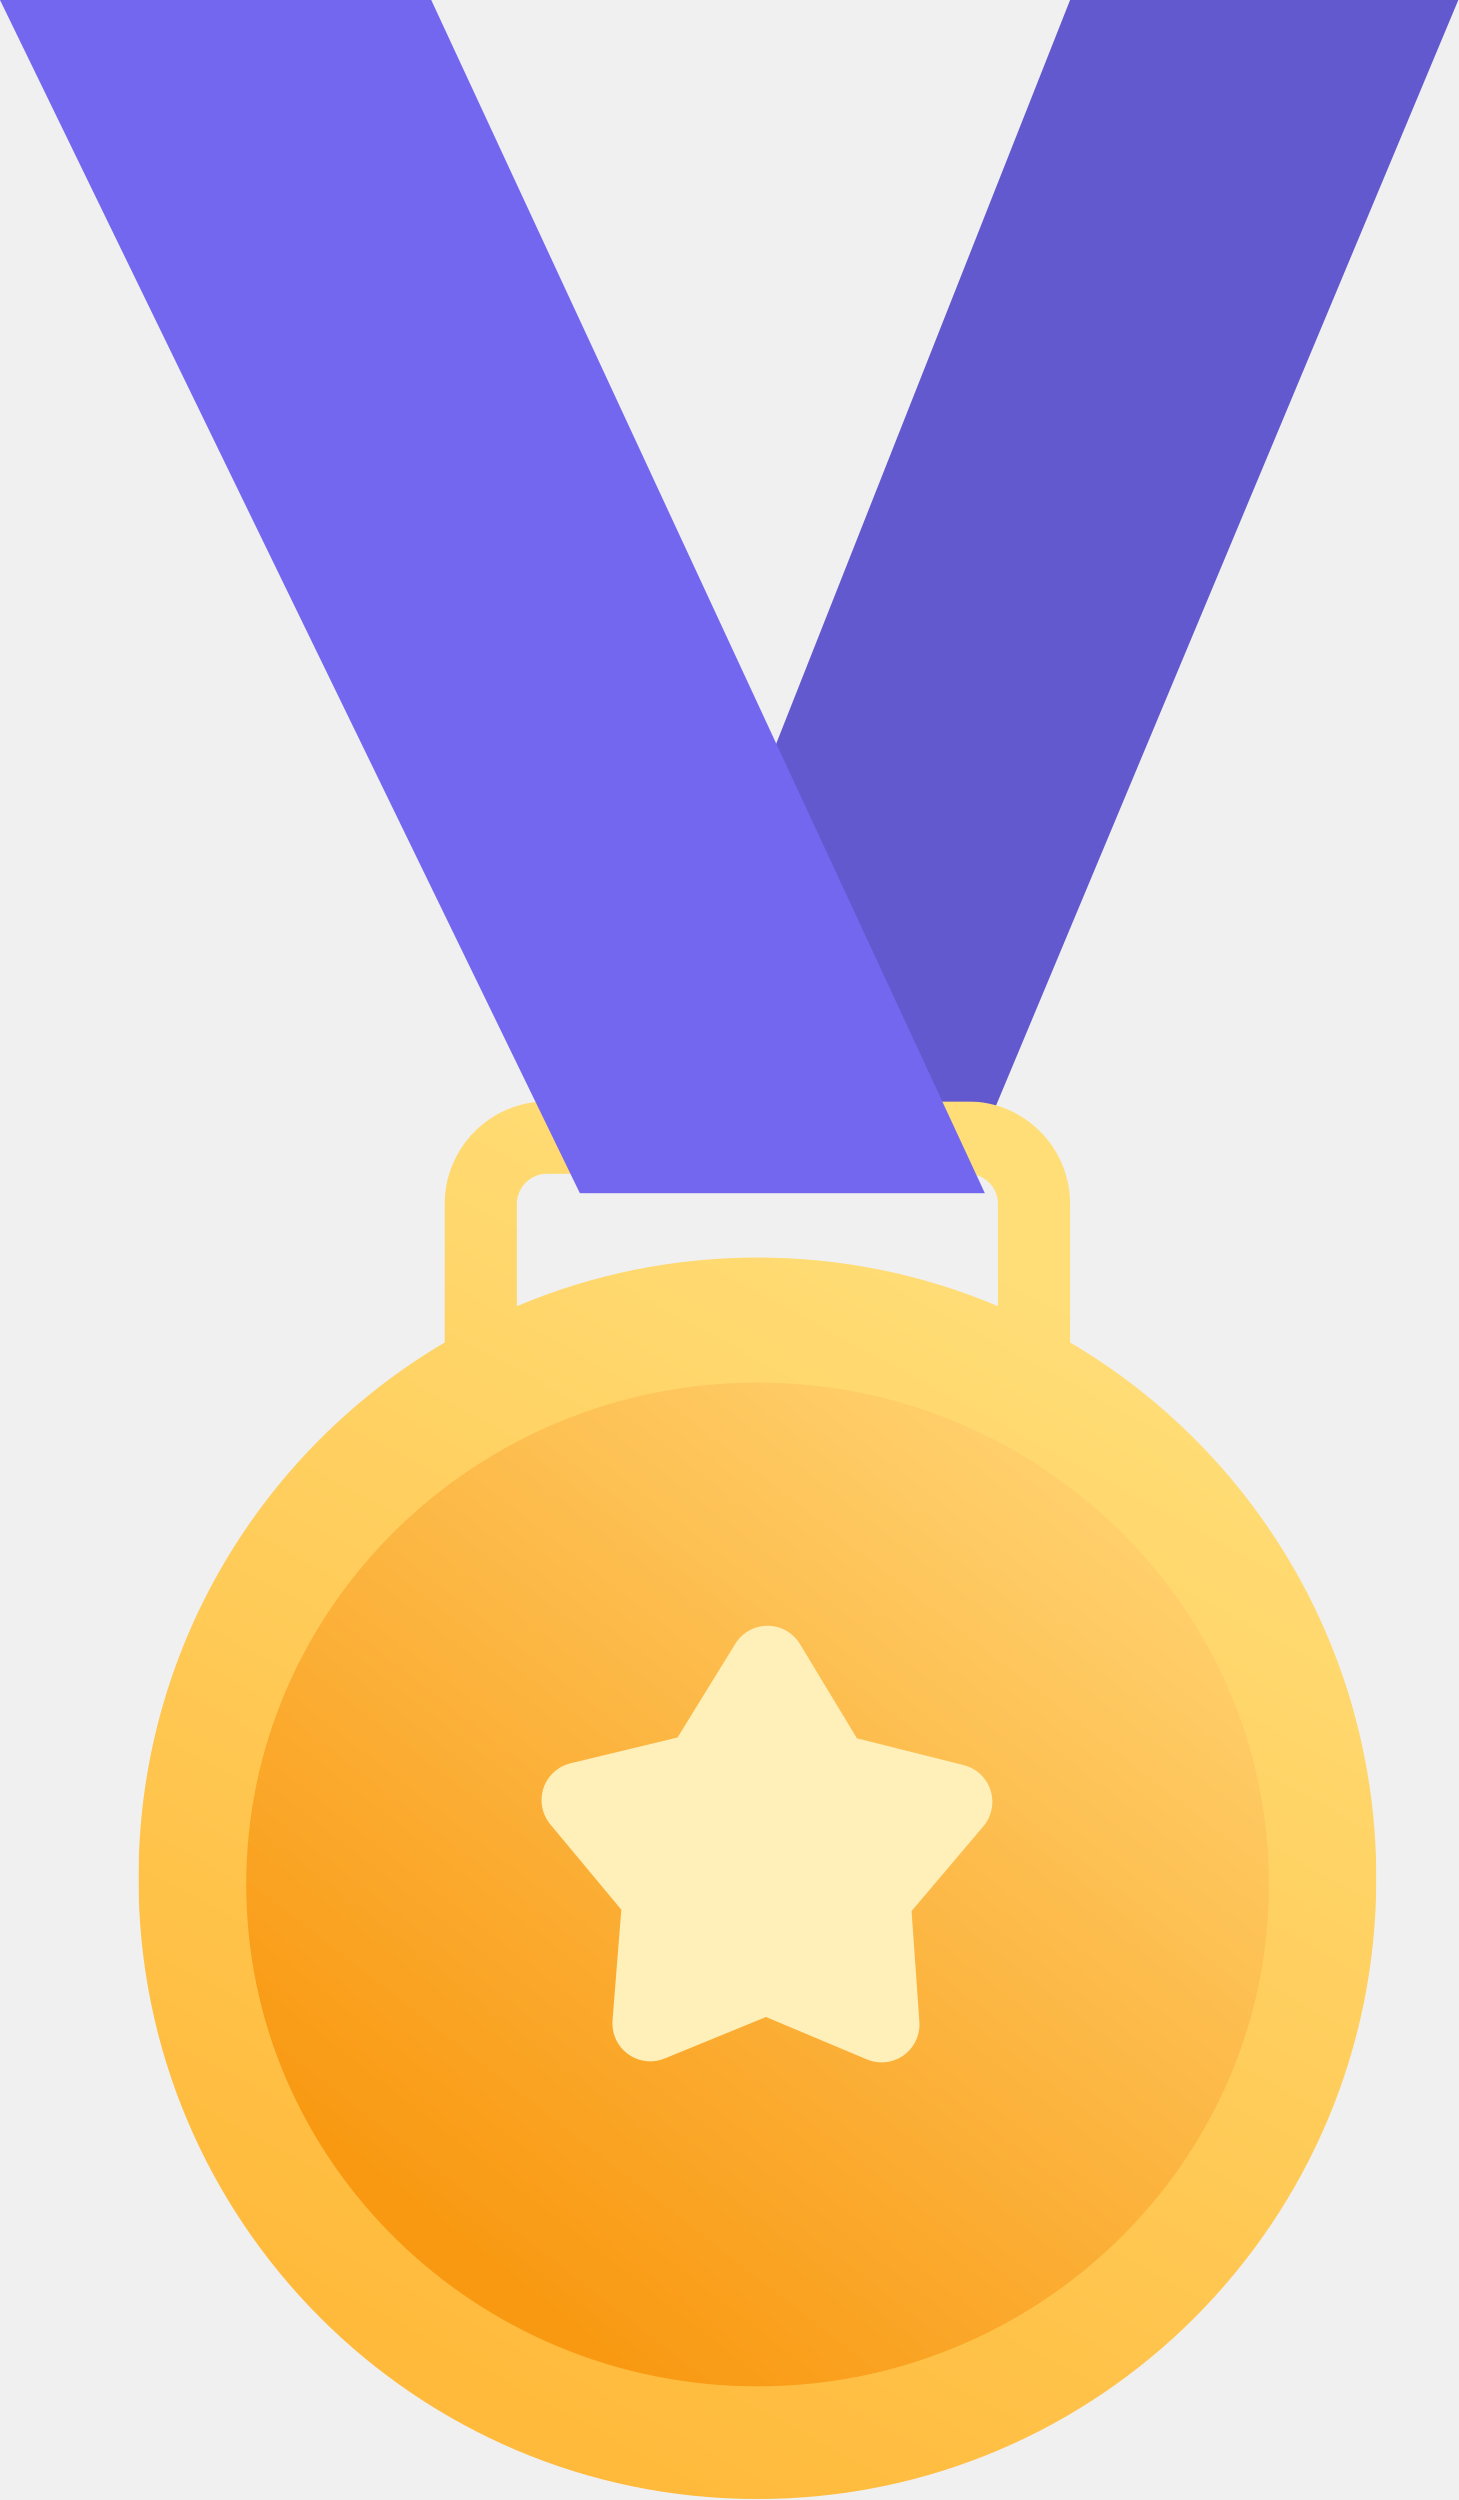
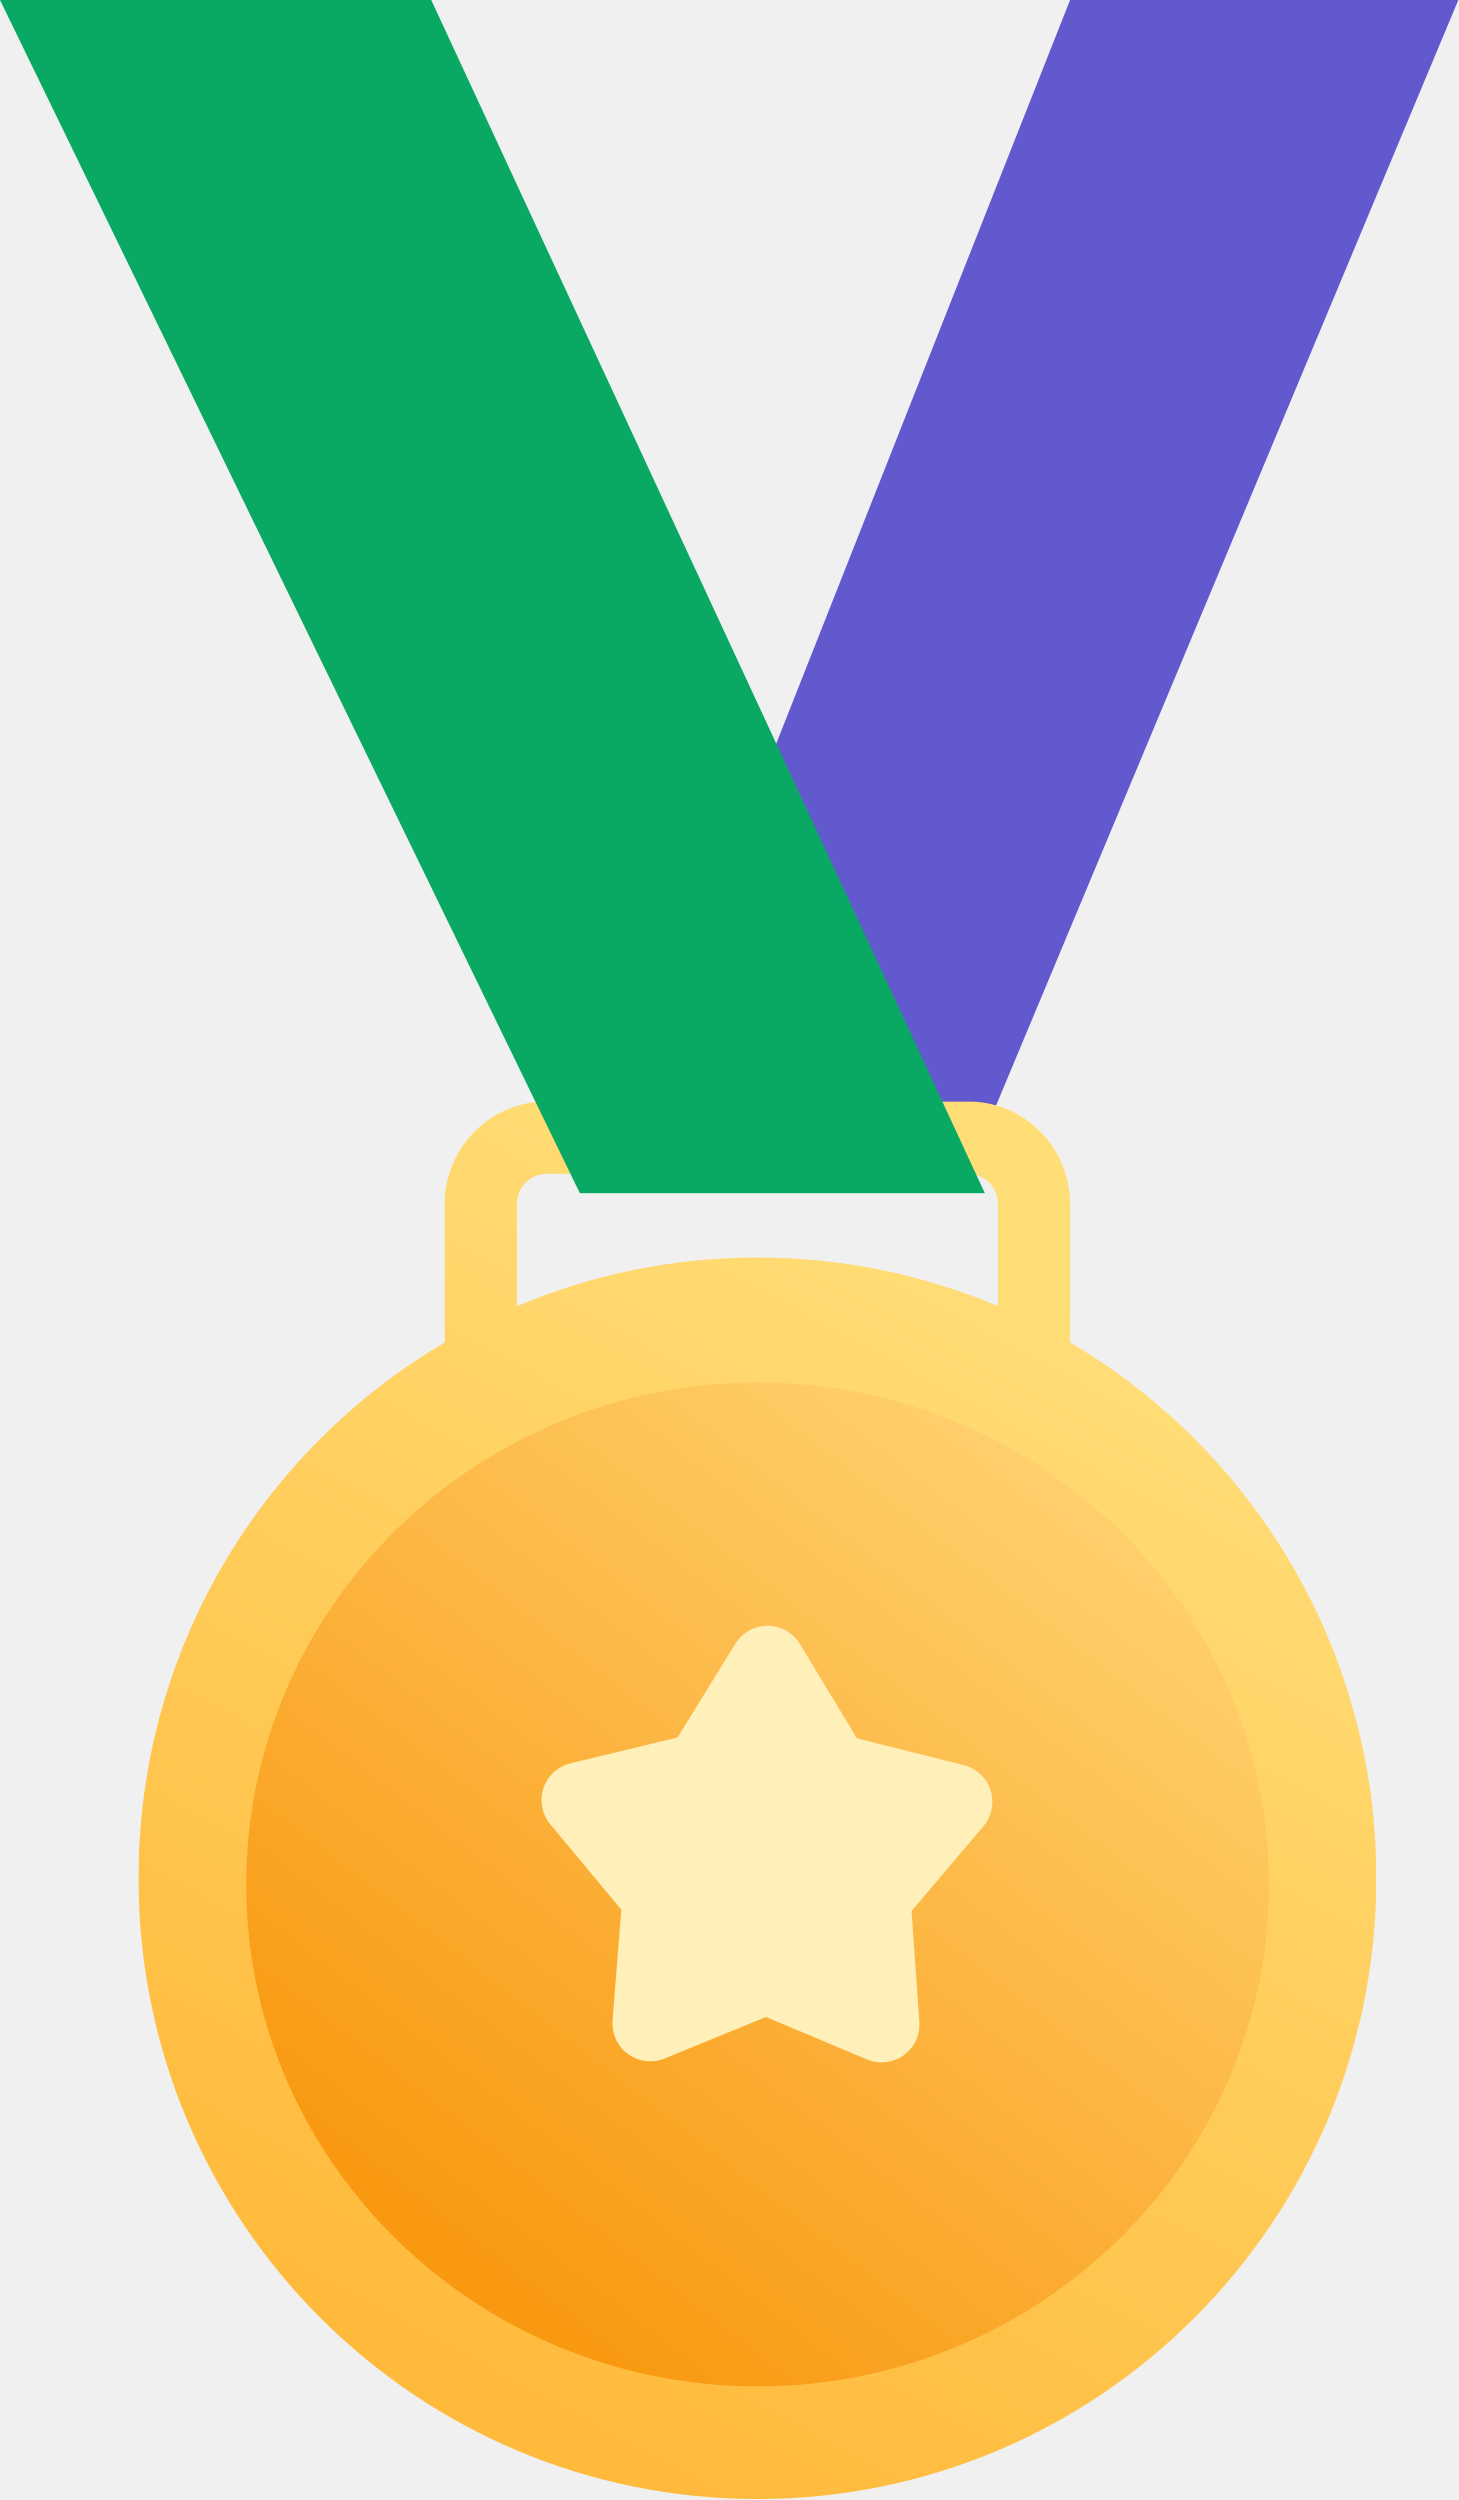
<svg xmlns="http://www.w3.org/2000/svg" xmlns:xlink="http://www.w3.org/1999/xlink" width="77px" height="132px" viewBox="0 0 77 132" version="1.1">
  <defs>
    <polygon id="path-1" points="0.312 0.155 65.67 0.155 65.67 73.949 0.312 73.949" />
    <linearGradient x1="74.194%" y1="12.412%" x2="34.456%" y2="95.336%" id="linearGradient-3">
      <stop stop-color="#FFDE78" offset="0%" />
      <stop stop-color="#FFBA3B" offset="100%" />
    </linearGradient>
    <linearGradient x1="84.444%" y1="12.871%" x2="24.603%" y2="88.537%" id="linearGradient-4">
      <stop stop-color="#FFD06D" offset="0%" />
      <stop stop-color="#F99912" offset="100%" />
    </linearGradient>
  </defs>
  <g id="⚙️-Symbols" stroke="none" stroke-width="1" fill="none" fill-rule="evenodd">
    <g id="28)-Widgets/1)-Advanced/Congratulations" transform="translate(-236, 0)">
      <g id="Badge" transform="translate(236, 0)">
        <polygon id="Fill-1" fill="#6359CF" points="56.5 0 32 62 51.075 62 77 0" />
        <g id="Group-4" transform="translate(7, 58)">
          <mask id="mask-2" fill="white">
            <use xlink:href="#path-1" />
          </mask>
          <g id="Clip-3" />
          <path d="M20.291,10.966 L20.291,5.568 C20.291,4.691 21.003,3.976 21.879,3.976 L44.103,3.976 C44.978,3.976 45.691,4.691 45.691,5.568 L45.691,10.966 C41.787,9.312 37.495,8.398 32.991,8.398 C28.487,8.398 24.195,9.312 20.291,10.966 M49.501,12.883 L49.501,5.568 C49.501,2.583 47.079,0.155 44.103,0.155 L21.879,0.155 C18.902,0.155 16.481,2.583 16.481,5.568 L16.481,12.883 C6.808,18.574 0.312,29.113 0.312,41.174 C0.312,59.275 14.943,73.949 32.991,73.949 C51.039,73.949 65.67,59.275 65.67,41.174 C65.67,29.113 59.175,18.574 49.501,12.883" id="Fill-2" fill="url(#linearGradient-3)" mask="url(#mask-2)" />
        </g>
        <path d="M40,126 C25.111,126 13,114.113 13,99.5 C13,84.887 25.111,73 40,73 C54.888,73 67,84.887 67,99.5 C67,114.113 54.888,126 40,126" id="Fill-5" fill="url(#linearGradient-4)" />
        <path d="M45.772,108.738 L40.443,106.497 L40.443,106.497 L35.094,108.689 C34.072,109.108 32.903,108.619 32.485,107.597 C32.366,107.307 32.317,106.993 32.341,106.68 L32.806,100.833 L32.806,100.833 L29.055,96.325 C28.349,95.476 28.464,94.214 29.314,93.508 C29.549,93.312 29.826,93.173 30.124,93.101 L35.774,91.739 L35.774,91.739 L38.825,86.79 C39.404,85.85 40.637,85.558 41.577,86.137 C41.848,86.304 42.075,86.533 42.239,86.806 L45.245,91.783 L45.245,91.783 L50.883,93.197 C51.955,93.466 52.605,94.552 52.337,95.624 C52.262,95.921 52.12,96.197 51.922,96.43 L48.131,100.904 L48.131,100.904 L48.543,106.755 C48.62,107.856 47.79,108.812 46.688,108.89 C46.375,108.912 46.061,108.86 45.772,108.738 Z" id="Fill-105" fill="#FFEFB9" />
-         <polygon id="Fill-116" fill="#7367F0" points="1.5262791e-13 0 22.769 0 52 63 30.617 63" />
+         <polygon id="Fill-116" fill="#09a863" points="1.5262791e-13 0 22.769 0 52 63 30.617 63" />
      </g>
    </g>
  </g>
</svg>
